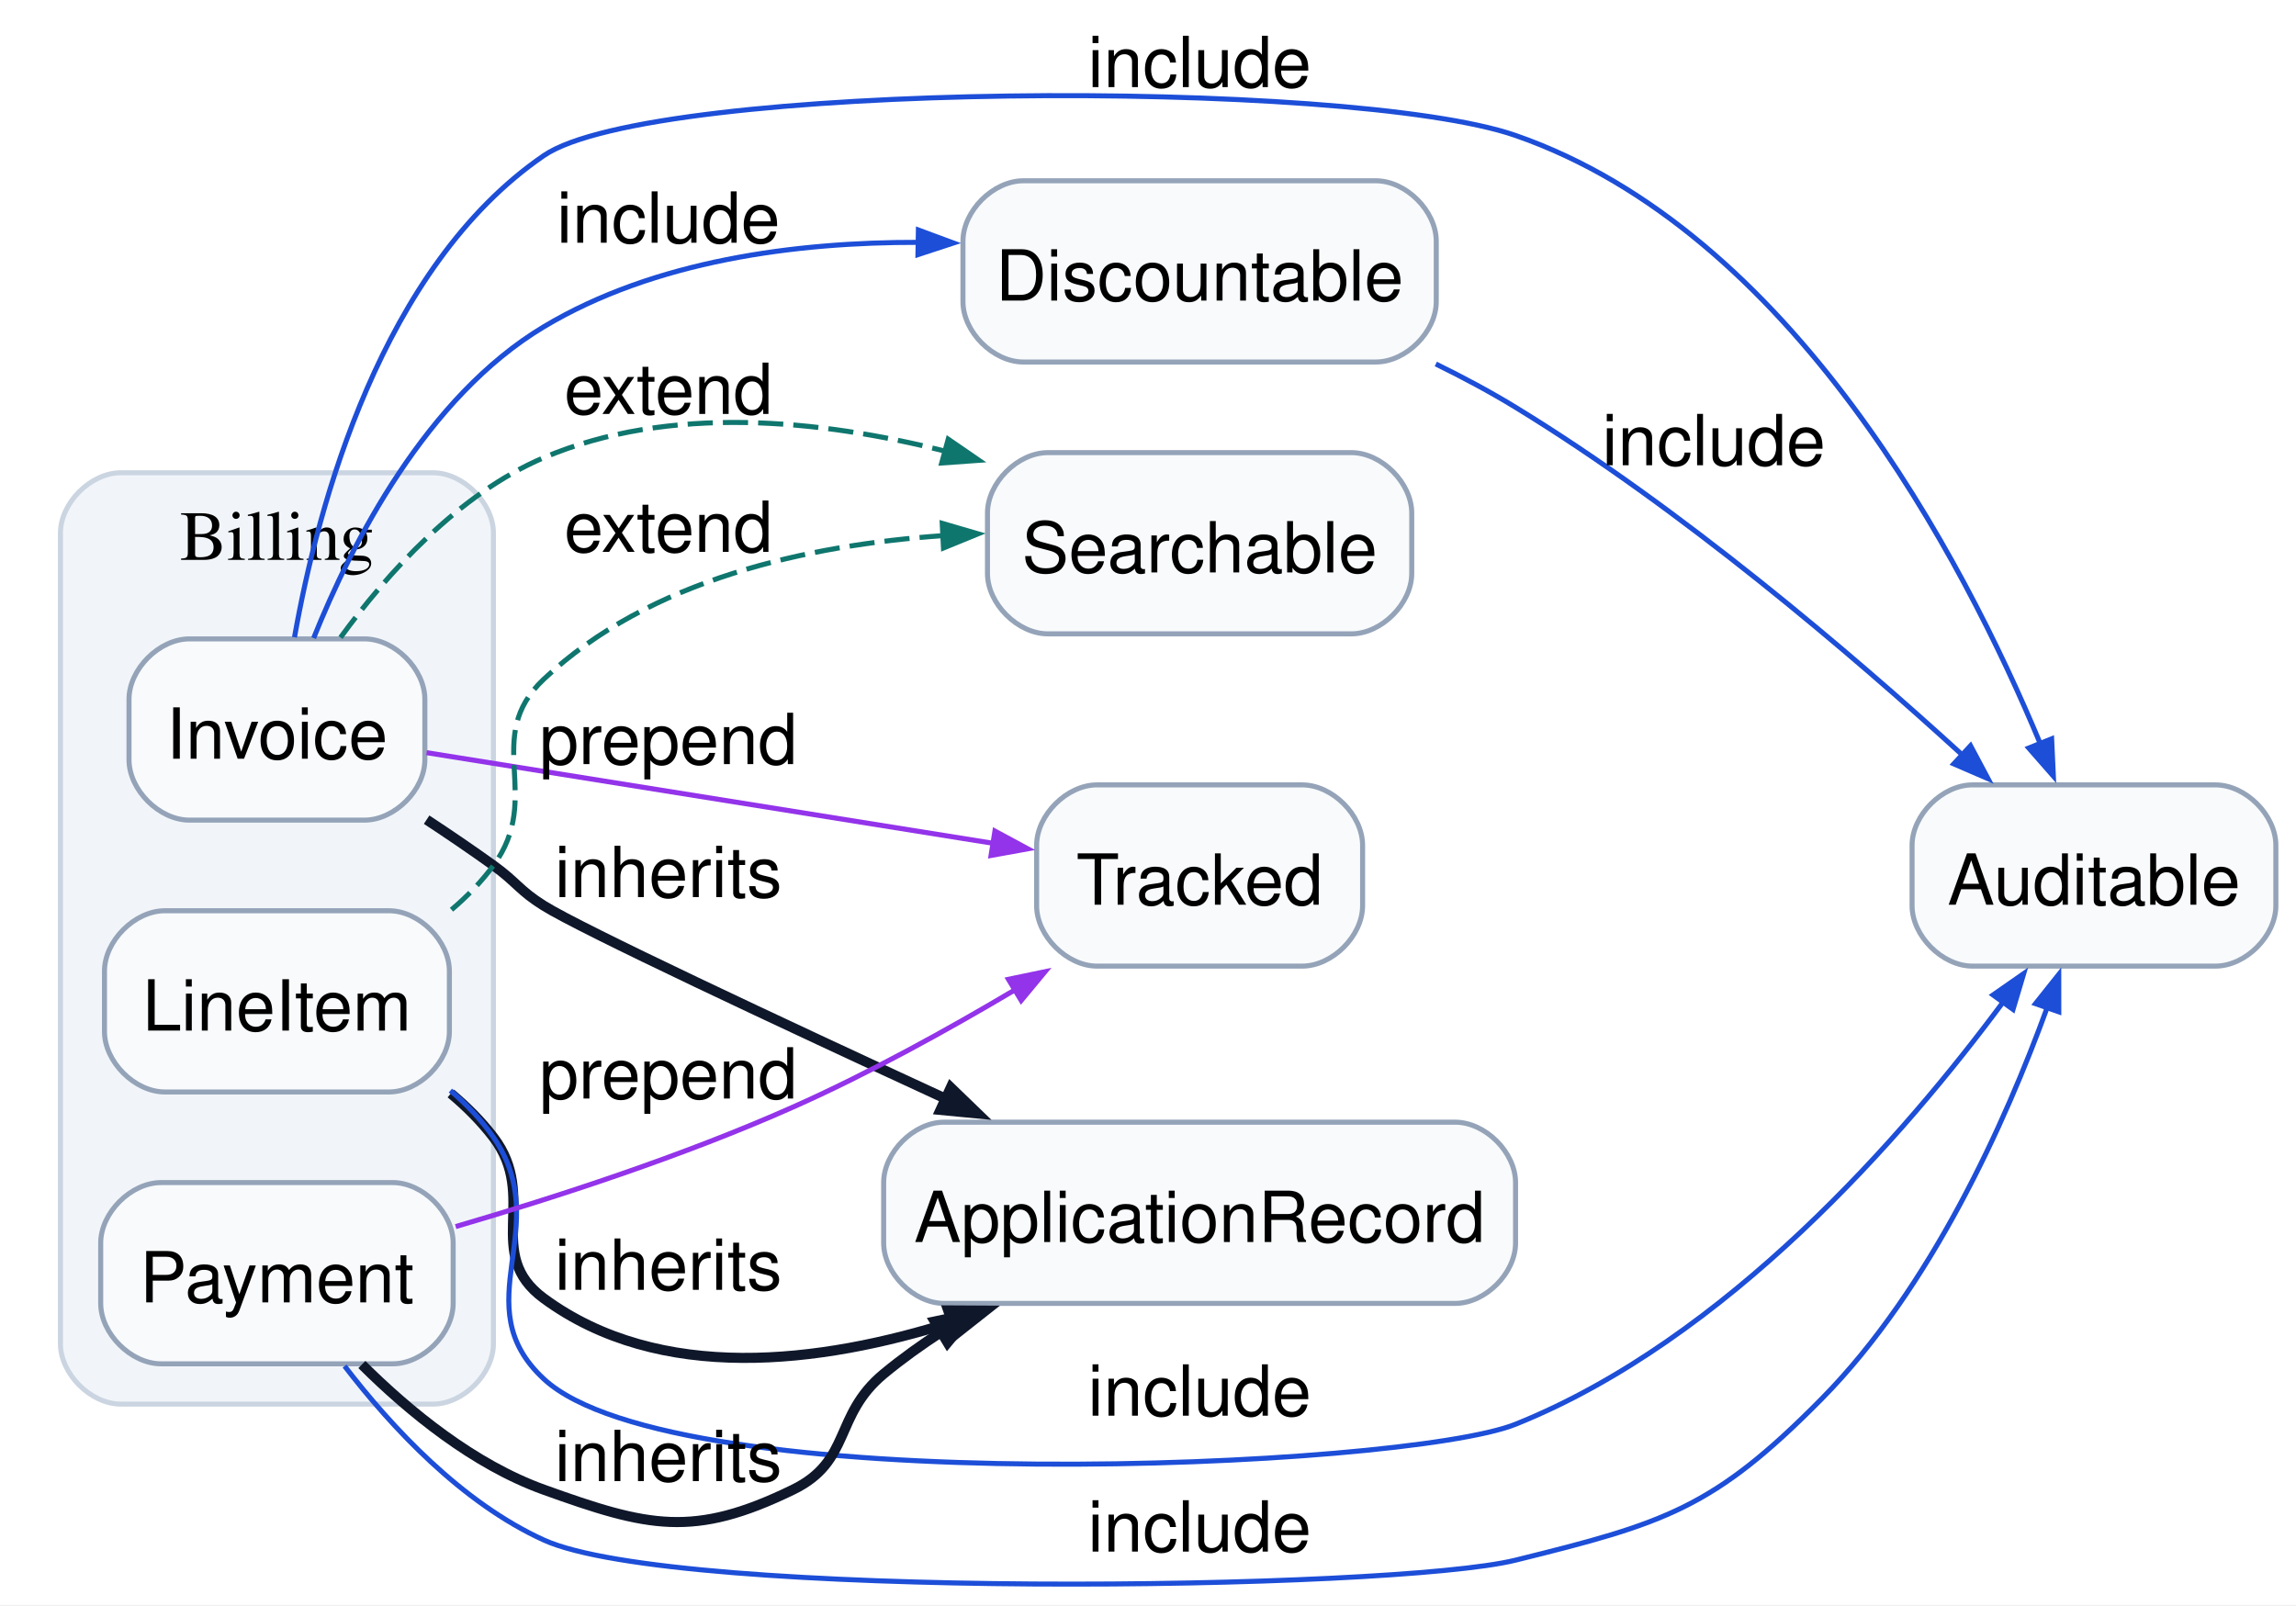
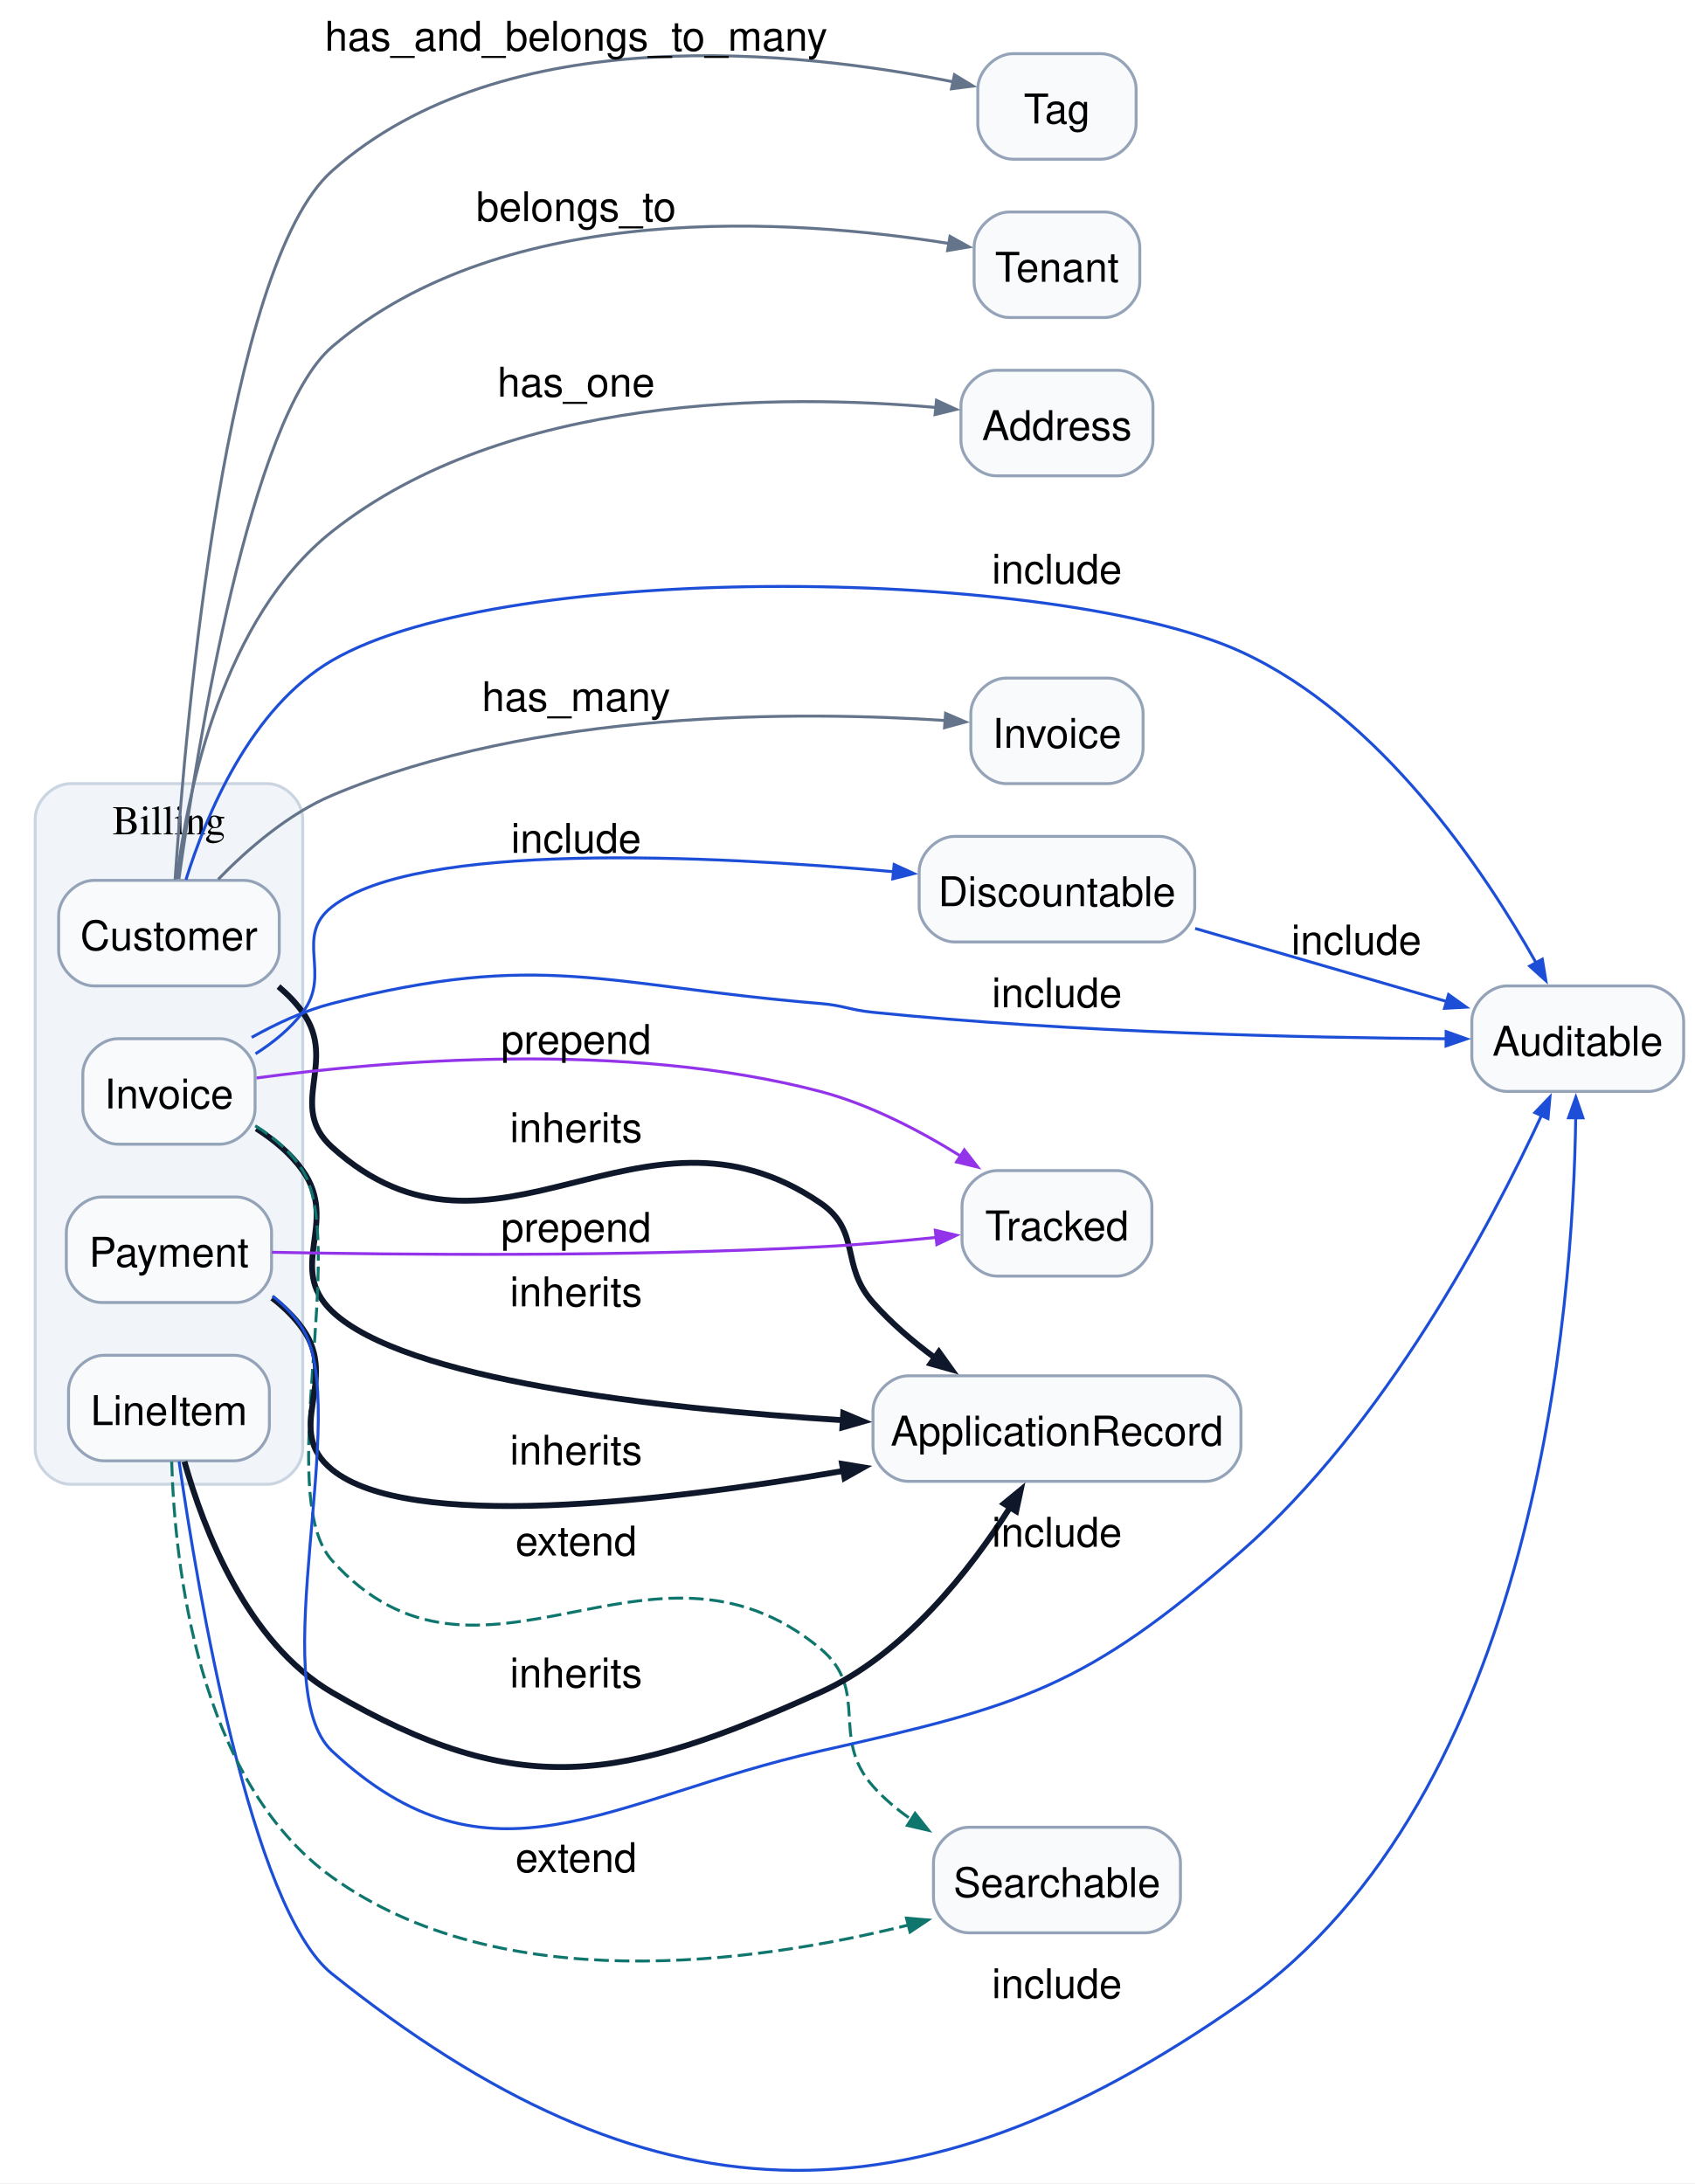
- <svg xmlns="http://www.w3.org/2000/svg" width="456pt" height="319pt" viewBox="0.00 0.00 456.00 319.00">
-   <g id="graph0" class="graph" transform="scale(1 1) rotate(0) translate(4 314.78)">
-     <polygon fill="white" stroke="none" points="-4,4 -4,-314.78 452,-314.78 452,4 -4,4" />
+ <svg xmlns="http://www.w3.org/2000/svg" width="578pt" height="745pt" viewBox="0.00 0.00 578.00 745.00">
+   <g id="graph0" class="graph" transform="scale(1 1) rotate(0) translate(4 740.66)">
+     <polygon fill="white" stroke="none" points="-4,4 -4,-740.66 574.25,-740.66 574.25,4 -4,4" />
    <g id="clust1" class="cluster">
-       <path fill="#f1f5f9" stroke="#cbd5e1" d="M20,-35.87C20,-35.87 82,-35.87 82,-35.87 88,-35.87 94,-41.87 94,-47.87 94,-47.87 94,-208.87 94,-208.87 94,-214.87 88,-220.87 82,-220.87 82,-220.87 20,-220.87 20,-220.87 14,-220.87 8,-214.87 8,-208.87 8,-208.87 8,-47.87 8,-47.87 8,-41.87 14,-35.87 20,-35.87" />
-       <text xml:space="preserve" text-anchor="middle" x="51" y="-203.57" font-family="Times,serif" font-size="14.00">Billing</text>
+       <path fill="#f1f5f9" stroke="#cbd5e1" d="M20,-234.35C20,-234.35 87.25,-234.35 87.25,-234.35 93.25,-234.35 99.25,-240.35 99.25,-246.35 99.25,-246.35 99.25,-461.35 99.25,-461.35 99.25,-467.35 93.25,-473.35 87.25,-473.35 87.25,-473.35 20,-473.35 20,-473.35 14,-473.35 8,-467.35 8,-461.35 8,-461.35 8,-246.35 8,-246.35 8,-240.35 14,-234.35 20,-234.35" />
+       <text xml:space="preserve" text-anchor="middle" x="53.62" y="-456.05" font-family="Times,serif" font-size="14.00">Billing</text>
    </g>
    <g id="node1" class="node">
-       <path fill="#f8fafc" stroke="#94a3b8" d="M68.38,-187.87C68.38,-187.87 33.62,-187.87 33.62,-187.87 27.63,-187.87 21.62,-181.87 21.62,-175.87 21.62,-175.87 21.62,-163.87 21.62,-163.87 21.62,-157.87 27.62,-151.87 33.62,-151.87 33.62,-151.87 68.38,-151.87 68.38,-151.87 74.38,-151.87 80.38,-157.87 80.38,-163.87 80.38,-163.87 80.38,-175.87 80.38,-175.87 80.38,-181.87 74.38,-187.87 68.38,-187.87" />
-       <text xml:space="preserve" text-anchor="middle" x="51" y="-164.07" font-family="Helvetica,sans-Serif" font-size="14.00">Invoice</text>
+       <path fill="#f8fafc" stroke="#94a3b8" d="M79.25,-440.35C79.25,-440.35 28,-440.35 28,-440.35 22,-440.35 16,-434.35 16,-428.35 16,-428.35 16,-416.35 16,-416.35 16,-410.35 22,-404.35 28,-404.35 28,-404.35 79.25,-404.35 79.25,-404.35 85.25,-404.35 91.25,-410.35 91.25,-416.35 91.25,-416.35 91.25,-428.35 91.25,-428.35 91.25,-434.35 85.25,-440.35 79.25,-440.35" />
+       <text xml:space="preserve" text-anchor="middle" x="53.62" y="-416.55" font-family="Helvetica,sans-Serif" font-size="14.00">Customer</text>
+     </g>
+     <g id="node5" class="node">
+       <path fill="#f8fafc" stroke="#94a3b8" d="M377.25,-614.35C377.25,-614.35 335.75,-614.35 335.75,-614.35 329.75,-614.35 323.75,-608.35 323.75,-602.35 323.75,-602.35 323.75,-590.35 323.75,-590.35 323.75,-584.35 329.75,-578.35 335.75,-578.35 335.75,-578.35 377.25,-578.35 377.25,-578.35 383.25,-578.35 389.25,-584.35 389.25,-590.35 389.25,-590.35 389.25,-602.35 389.25,-602.35 389.25,-608.35 383.25,-614.35 377.25,-614.35" />
+       <text xml:space="preserve" text-anchor="middle" x="356.5" y="-590.55" font-family="Helvetica,sans-Serif" font-size="14.00">Address</text>
+     </g>
+     <g id="edge4" class="edge">
+       <path fill="none" stroke="#64748b" d="M56.27,-440.84C60,-470.84 71.93,-529.76 109.25,-559.35 168.74,-606.5 262.49,-606.37 315.5,-601.64" />
+       <polygon fill="#64748b" stroke="#64748b" points="315.41,-604.11 322.14,-601 314.93,-599.24 315.41,-604.11" />
+       <text xml:space="preserve" text-anchor="middle" x="192.5" y="-605.36" font-family="Helvetica,sans-Serif" font-size="14.00">has_one</text>
+     </g>
+     <g id="node6" class="node">
+       <path fill="#f8fafc" stroke="#94a3b8" d="M407.25,-271.35C407.25,-271.35 305.75,-271.35 305.75,-271.35 299.75,-271.35 293.75,-265.35 293.75,-259.35 293.75,-259.35 293.75,-247.35 293.75,-247.35 293.75,-241.35 299.75,-235.35 305.75,-235.35 305.75,-235.35 407.25,-235.35 407.25,-235.35 413.25,-235.35 419.25,-241.35 419.25,-247.35 419.25,-247.35 419.25,-259.35 419.25,-259.35 419.25,-265.35 413.25,-271.35 407.25,-271.35" />
+       <text xml:space="preserve" text-anchor="middle" x="356.5" y="-247.55" font-family="Helvetica,sans-Serif" font-size="14.00">ApplicationRecord</text>
+     </g>
+     <g id="edge1" class="edge">
+       <path fill="none" stroke="#0f172a" stroke-width="2" d="M90.98,-404.13C94.1,-401.51 96.93,-398.59 99.25,-395.35 111.41,-378.32 93.73,-363.38 109.25,-349.35 164.49,-299.39 214.23,-372.32 275.75,-330.35 289.87,-320.71 282.42,-309.15 293.75,-296.35 299.86,-289.45 307.28,-283.09 314.84,-277.5" />
+       <polygon fill="#0f172a" stroke="#0f172a" stroke-width="2" points="316.24,-279.51 320.55,-273.48 313.42,-275.5 316.24,-279.51" />
+       <text xml:space="preserve" text-anchor="middle" x="192.5" y="-351.05" font-family="Helvetica,sans-Serif" font-size="14.00">inherits</text>
+     </g>
+     <g id="node7" class="node">
+       <path fill="#f8fafc" stroke="#94a3b8" d="M558.25,-404.35C558.25,-404.35 510,-404.35 510,-404.35 504,-404.35 498,-398.35 498,-392.35 498,-392.35 498,-380.35 498,-380.35 498,-374.35 504,-368.35 510,-368.35 510,-368.35 558.25,-368.35 558.25,-368.35 564.25,-368.35 570.25,-374.35 570.25,-380.35 570.25,-380.35 570.25,-392.35 570.25,-392.35 570.25,-398.35 564.25,-404.35 558.25,-404.35" />
+       <text xml:space="preserve" text-anchor="middle" x="534.12" y="-380.55" font-family="Helvetica,sans-Serif" font-size="14.00">Auditable</text>
+     </g>
+     <g id="edge2" class="edge">
+       <path fill="none" stroke="#1d4ed8" d="M59.42,-440.57C66.33,-462.72 81.43,-499.12 109.25,-515.35 168.76,-550.05 356.61,-547.03 419.25,-518.35 466.89,-496.53 502.17,-443.85 520.03,-412.03" />
+       <polygon fill="#1d4ed8" stroke="#1d4ed8" points="522.04,-413.45 523.25,-406.14 517.74,-411.1 522.04,-413.45" />
+       <text xml:space="preserve" text-anchor="middle" x="356.5" y="-541.57" font-family="Helvetica,sans-Serif" font-size="14.00">include</text>
+     </g>
+     <g id="node9" class="node">
+       <path fill="#f8fafc" stroke="#94a3b8" d="M373.88,-509.35C373.88,-509.35 339.12,-509.35 339.12,-509.35 333.12,-509.35 327.12,-503.35 327.12,-497.35 327.12,-497.35 327.12,-485.35 327.12,-485.35 327.12,-479.35 333.12,-473.35 339.12,-473.35 339.12,-473.35 373.88,-473.35 373.88,-473.35 379.88,-473.35 385.88,-479.35 385.88,-485.35 385.88,-485.35 385.88,-497.35 385.88,-497.35 385.88,-503.35 379.88,-509.35 373.88,-509.35" />
+       <text xml:space="preserve" text-anchor="middle" x="356.5" y="-485.55" font-family="Helvetica,sans-Serif" font-size="14.00">Invoice</text>
+     </g>
+     <g id="edge3" class="edge">
+       <path fill="none" stroke="#64748b" d="M70.41,-440.69C80.42,-450.99 94.27,-463.01 109.25,-469.35 178.77,-498.72 268.96,-498.12 318.63,-494.87" />
+       <polygon fill="#64748b" stroke="#64748b" points="318.51,-497.33 325.32,-494.39 318.16,-492.44 318.51,-497.33" />
+       <text xml:space="preserve" text-anchor="middle" x="192.5" y="-498.08" font-family="Helvetica,sans-Serif" font-size="14.00">has_many</text>
+     </g>
+     <g id="node11" class="node">
+       <path fill="#f8fafc" stroke="#94a3b8" d="M371.5,-722.35C371.5,-722.35 341.5,-722.35 341.5,-722.35 335.5,-722.35 329.5,-716.35 329.5,-710.35 329.5,-710.35 329.5,-698.35 329.5,-698.35 329.5,-692.35 335.5,-686.35 341.5,-686.35 341.5,-686.35 371.5,-686.35 371.5,-686.35 377.5,-686.35 383.5,-692.35 383.5,-698.35 383.5,-698.35 383.5,-710.35 383.5,-710.35 383.5,-716.35 377.5,-722.35 371.5,-722.35" />
+       <text xml:space="preserve" text-anchor="middle" x="356.5" y="-698.55" font-family="Helvetica,sans-Serif" font-size="14.00">Tag</text>
+     </g>
+     <g id="edge6" class="edge">
+       <path fill="none" stroke="#64748b" d="M55.72,-440.63C59.35,-494.36 72.87,-650.02 109.25,-682.35 168.03,-734.57 268.79,-723.32 321.34,-712.69" />
+       <polygon fill="#64748b" stroke="#64748b" points="321.53,-715.16 327.87,-711.31 320.52,-710.36 321.53,-715.16" />
+       <text xml:space="preserve" text-anchor="middle" x="192.5" y="-723.36" font-family="Helvetica,sans-Serif" font-size="14.00">has_and_belongs_to_many</text>
+     </g>
+     <g id="node12" class="node">
+       <path fill="#f8fafc" stroke="#94a3b8" d="M372.75,-668.35C372.75,-668.35 340.25,-668.35 340.25,-668.35 334.25,-668.35 328.25,-662.35 328.25,-656.35 328.25,-656.35 328.25,-644.35 328.25,-644.35 328.25,-638.35 334.25,-632.35 340.25,-632.35 340.25,-632.35 372.75,-632.35 372.75,-632.35 378.75,-632.35 384.75,-638.35 384.75,-644.35 384.75,-644.35 384.75,-656.35 384.75,-656.35 384.75,-662.35 378.75,-668.35 372.75,-668.35" />
+       <text xml:space="preserve" text-anchor="middle" x="356.5" y="-644.55" font-family="Helvetica,sans-Serif" font-size="14.00">Tenant</text>
+     </g>
+     <g id="edge5" class="edge">
+       <path fill="none" stroke="#64748b" d="M57.02,-440.79C63.24,-485.64 81.38,-598.45 109.25,-622.35 168.35,-673.01 266.91,-666.05 319.64,-657.61" />
+       <polygon fill="#64748b" stroke="#64748b" points="320.02,-660.03 326.51,-656.44 319.2,-655.19 320.02,-660.03" />
+       <text xml:space="preserve" text-anchor="middle" x="192.5" y="-665.22" font-family="Helvetica,sans-Serif" font-size="14.00">belongs_to</text>
+     </g>
+     <g id="node2" class="node">
+       <path fill="#f8fafc" stroke="#94a3b8" d="M71,-386.35C71,-386.35 36.25,-386.35 36.25,-386.35 30.25,-386.35 24.25,-380.35 24.25,-374.35 24.25,-374.35 24.25,-362.35 24.25,-362.35 24.25,-356.35 30.25,-350.35 36.25,-350.35 36.25,-350.35 71,-350.35 71,-350.35 77,-350.35 83,-356.35 83,-362.35 83,-362.35 83,-374.35 83,-374.35 83,-380.35 77,-386.35 71,-386.35" />
+       <text xml:space="preserve" text-anchor="middle" x="53.62" y="-362.55" font-family="Helvetica,sans-Serif" font-size="14.00">Invoice</text>
+     </g>
+     <g id="edge7" class="edge">
+       <path fill="none" stroke="#0f172a" stroke-width="2" d="M83.43,-355.7C89.43,-351.87 95.17,-347.11 99.25,-341.35 111.84,-323.56 93.5,-308.41 109.25,-293.35 133.69,-269.97 219.93,-260.23 283.49,-256.19" />
+       <polygon fill="#0f172a" stroke="#0f172a" stroke-width="2" points="283.62,-258.63 290.46,-255.77 283.32,-253.74 283.62,-258.63" />
+       <text xml:space="preserve" text-anchor="middle" x="192.5" y="-295.05" font-family="Helvetica,sans-Serif" font-size="14.00">inherits</text>
+     </g>
+     <g id="edge8" class="edge">
+       <path fill="none" stroke="#1d4ed8" d="M81.84,-386.78C90.27,-391.5 99.82,-395.93 109.25,-398.35 180.93,-416.73 202,-404.45 275.75,-398.35 283.83,-397.68 285.68,-396.17 293.75,-395.35 361.86,-388.42 441.35,-386.68 489.43,-386.32" />
+       <polygon fill="#1d4ed8" stroke="#1d4ed8" points="489.24,-388.77 496.23,-386.28 489.21,-383.87 489.24,-388.77" />
+       <text xml:space="preserve" text-anchor="middle" x="356.5" y="-397.05" font-family="Helvetica,sans-Serif" font-size="14.00">include</text>
+     </g>
+     <g id="node8" class="node">
+       <path fill="#f8fafc" stroke="#94a3b8" d="M391.5,-455.35C391.5,-455.35 321.5,-455.35 321.5,-455.35 315.5,-455.35 309.5,-449.35 309.5,-443.35 309.5,-443.35 309.5,-431.35 309.5,-431.35 309.5,-425.35 315.5,-419.35 321.5,-419.35 321.5,-419.35 391.5,-419.35 391.5,-419.35 397.5,-419.35 403.5,-425.35 403.5,-431.35 403.5,-431.35 403.5,-443.35 403.5,-443.35 403.5,-449.35 397.5,-455.35 391.5,-455.35" />
+       <text xml:space="preserve" text-anchor="middle" x="356.5" y="-431.55" font-family="Helvetica,sans-Serif" font-size="14.00">Discountable</text>
+     </g>
+     <g id="edge9" class="edge">
+       <path fill="none" stroke="#1d4ed8" d="M83.16,-381.19C89.17,-385.01 94.98,-389.72 99.25,-395.35 109.28,-408.58 96.15,-421.14 109.25,-431.35 137.98,-453.74 237.51,-448.99 300.9,-443.3" />
+       <polygon fill="#1d4ed8" stroke="#1d4ed8" points="300.96,-445.75 307.7,-442.67 300.51,-440.88 300.96,-445.75" />
+       <text xml:space="preserve" text-anchor="middle" x="192.5" y="-449.73" font-family="Helvetica,sans-Serif" font-size="14.00">include</text>
+     </g>
+     <g id="node10" class="node">
+       <path fill="#f8fafc" stroke="#94a3b8" d="M386.62,-117.35C386.62,-117.35 326.38,-117.35 326.38,-117.35 320.38,-117.35 314.38,-111.35 314.38,-105.35 314.38,-105.35 314.38,-93.35 314.38,-93.35 314.38,-87.35 320.38,-81.35 326.38,-81.35 326.38,-81.35 386.62,-81.35 386.62,-81.35 392.62,-81.35 398.62,-87.35 398.62,-93.35 398.62,-93.35 398.62,-105.35 398.62,-105.35 398.62,-111.35 392.62,-117.35 386.62,-117.35" />
+       <text xml:space="preserve" text-anchor="middle" x="356.5" y="-93.55" font-family="Helvetica,sans-Serif" font-size="14.00">Searchable</text>
+     </g>
+     <g id="edge11" class="edge">
+       <path fill="none" stroke="#0f766e" stroke-dasharray="5,2" d="M83.06,-356.65C89.39,-352.72 95.36,-347.67 99.25,-341.35 114.76,-316.09 89.4,-230.36 109.25,-208.35 159.6,-152.5 217.84,-226.3 275.75,-178.35 292.98,-164.08 278.85,-148.03 293.75,-131.35 297.53,-127.11 302.01,-123.35 306.8,-120.04" />
+       <polygon fill="#0f766e" stroke="#0f766e" points="308.1,-122.11 312.71,-116.3 305.49,-117.97 308.1,-122.11" />
+       <text xml:space="preserve" text-anchor="middle" x="192.5" y="-210.05" font-family="Helvetica,sans-Serif" font-size="14.00">extend</text>
+     </g>
+     <g id="node13" class="node">
+       <path fill="#f8fafc" stroke="#94a3b8" d="M376.88,-341.35C376.88,-341.35 336.12,-341.35 336.12,-341.35 330.12,-341.35 324.12,-335.35 324.12,-329.35 324.12,-329.35 324.12,-317.35 324.12,-317.35 324.12,-311.35 330.12,-305.35 336.12,-305.35 336.12,-305.35 376.88,-305.35 376.88,-305.35 382.88,-305.35 388.88,-311.35 388.88,-317.35 388.88,-317.35 388.88,-329.35 388.88,-329.35 388.88,-335.35 382.88,-341.35 376.88,-341.35" />
+       <text xml:space="preserve" text-anchor="middle" x="356.5" y="-317.55" font-family="Helvetica,sans-Serif" font-size="14.00">Tracked</text>
+     </g>
+     <g id="edge10" class="edge">
+       <path fill="none" stroke="#9333ea" d="M83.49,-372.94C126.29,-378.73 208.73,-385.95 275.75,-368.35 292.64,-363.91 309.72,-354.99 323.72,-346.26" />
+       <polygon fill="#9333ea" stroke="#9333ea" points="324.91,-348.41 329.46,-342.55 322.25,-344.29 324.91,-348.41" />
+       <text xml:space="preserve" text-anchor="middle" x="192.5" y="-381.14" font-family="Helvetica,sans-Serif" font-size="14.00">prepend</text>
+     </g>
+     <g id="node3" class="node">
+       <path fill="#f8fafc" stroke="#94a3b8" d="M75.88,-278.35C75.88,-278.35 31.38,-278.35 31.38,-278.35 25.38,-278.35 19.38,-272.35 19.38,-266.35 19.38,-266.35 19.38,-254.35 19.38,-254.35 19.38,-248.35 25.38,-242.35 31.38,-242.35 31.38,-242.35 75.88,-242.35 75.88,-242.35 81.88,-242.35 87.88,-248.35 87.88,-254.35 87.88,-254.35 87.88,-266.35 87.88,-266.35 87.88,-272.35 81.88,-278.35 75.88,-278.35" />
+       <text xml:space="preserve" text-anchor="middle" x="53.62" y="-254.55" font-family="Helvetica,sans-Serif" font-size="14.00">LineItem</text>
+     </g>
+     <g id="edge12" class="edge">
+       <path fill="none" stroke="#0f172a" stroke-width="2" d="M58.91,-242.09C65.42,-219.03 80.22,-180.32 109.25,-163.35 173.14,-126 208.27,-132.98 275.75,-163.35 304.36,-176.22 326.87,-205 340.57,-226.57" />
+       <polygon fill="#0f172a" stroke="#0f172a" stroke-width="2" points="338.41,-227.73 344.15,-232.43 342.59,-225.18 338.41,-227.73" />
+       <text xml:space="preserve" text-anchor="middle" x="192.5" y="-165.05" font-family="Helvetica,sans-Serif" font-size="14.00">inherits</text>
+     </g>
+     <g id="edge13" class="edge">
+       <path fill="none" stroke="#1d4ed8" d="M57.08,-242.12C63.38,-198.38 81.58,-89.47 109.25,-67.35 216.91,18.75 306.34,21.73 419.25,-57.35 520.17,-128.02 532.57,-294.75 533.44,-359.75" />
+       <polygon fill="#1d4ed8" stroke="#1d4ed8" points="530.99,-359.37 533.48,-366.35 535.89,-359.34 530.99,-359.37" />
+       <text xml:space="preserve" text-anchor="middle" x="356.5" y="-59.05" font-family="Helvetica,sans-Serif" font-size="14.00">include</text>
+     </g>
+     <g id="edge14" class="edge">
+       <path fill="none" stroke="#0f766e" stroke-dasharray="5,2" d="M54.56,-242.05C55.56,-207.55 63.24,-133.4 109.25,-100.35 166.55,-59.18 252.31,-70.68 306.02,-84.04" />
+       <polygon fill="#0f766e" stroke="#0f766e" points="305.17,-86.35 312.56,-85.73 306.4,-81.61 305.17,-86.35" />
+       <text xml:space="preserve" text-anchor="middle" x="192.5" y="-102.05" font-family="Helvetica,sans-Serif" font-size="14.00">extend</text>
    </g>
    <g id="node4" class="node">
-       <path fill="#f8fafc" stroke="#94a3b8" d="M285,-91.87C285,-91.87 183.5,-91.87 183.5,-91.87 177.5,-91.87 171.5,-85.87 171.5,-79.87 171.5,-79.87 171.5,-67.87 171.5,-67.87 171.5,-61.87 177.5,-55.87 183.5,-55.87 183.5,-55.87 285,-55.87 285,-55.87 291,-55.87 297,-61.87 297,-67.87 297,-67.87 297,-79.87 297,-79.87 297,-85.87 291,-91.87 285,-91.87" />
-       <text xml:space="preserve" text-anchor="middle" x="234.25" y="-68.07" font-family="Helvetica,sans-Serif" font-size="14.00">ApplicationRecord</text>
+       <path fill="#f8fafc" stroke="#94a3b8" d="M76.62,-332.35C76.62,-332.35 30.63,-332.35 30.63,-332.35 24.63,-332.35 18.62,-326.35 18.62,-320.35 18.62,-320.35 18.62,-308.35 18.62,-308.35 18.62,-302.35 24.62,-296.35 30.62,-296.35 30.62,-296.35 76.62,-296.35 76.62,-296.35 82.62,-296.35 88.62,-302.35 88.62,-308.35 88.62,-308.35 88.62,-320.35 88.62,-320.35 88.62,-326.35 82.62,-332.35 76.62,-332.35" />
+       <text xml:space="preserve" text-anchor="middle" x="53.62" y="-308.55" font-family="Helvetica,sans-Serif" font-size="14.00">Payment</text>
    </g>
-     <g id="edge1" class="edge">
-       <path fill="none" stroke="#0f172a" stroke-width="2" d="M80.73,-151.96C85.23,-149 89.78,-145.9 94,-142.87 98.62,-139.54 99.17,-137.88 104,-134.87 111.51,-130.18 150.83,-111.75 184.15,-96.37" />
-       <polygon fill="#0f172a" stroke="#0f172a" stroke-width="2" points="184.83,-98.75 190.17,-93.59 182.78,-94.3 184.83,-98.75" />
-       <text xml:space="preserve" text-anchor="middle" x="128.75" y="-136.57" font-family="Helvetica,sans-Serif" font-size="14.00">inherits</text>
+     <g id="edge15" class="edge">
+       <path fill="none" stroke="#0f172a" stroke-width="2" d="M88.85,-297.9C92.81,-294.84 96.42,-291.34 99.25,-287.35 111.84,-269.56 92.34,-253.09 109.25,-239.35 135.16,-218.27 220.93,-228.08 283.98,-238.96" />
+       <polygon fill="#0f172a" stroke="#0f172a" stroke-width="2" points="283.2,-241.31 290.52,-240.11 284.06,-236.48 283.2,-241.31" />
+       <text xml:space="preserve" text-anchor="middle" x="192.5" y="-241.05" font-family="Helvetica,sans-Serif" font-size="14.00">inherits</text>
    </g>
-     <g id="node5" class="node">
-       <path fill="#f8fafc" stroke="#94a3b8" d="M436,-158.87C436,-158.87 387.75,-158.87 387.75,-158.87 381.75,-158.87 375.75,-152.87 375.75,-146.87 375.75,-146.87 375.75,-134.87 375.75,-134.87 375.75,-128.87 381.75,-122.87 387.75,-122.87 387.75,-122.87 436,-122.87 436,-122.87 442,-122.87 448,-128.87 448,-134.87 448,-134.87 448,-146.87 448,-146.87 448,-152.87 442,-158.87 436,-158.87" />
-       <text xml:space="preserve" text-anchor="middle" x="411.88" y="-135.07" font-family="Helvetica,sans-Serif" font-size="14.00">Auditable</text>
+     <g id="edge16" class="edge">
+       <path fill="none" stroke="#1d4ed8" d="M88.94,-298.58C92.99,-295.4 96.61,-291.67 99.25,-287.35 115.96,-259.97 85.8,-165.23 109.25,-143.35 163.36,-92.86 203.55,-127.11 275.75,-143.35 344.61,-158.83 366.11,-164.9 419.25,-211.35 468.3,-254.21 504.6,-323.14 521.88,-360.41" />
+       <polygon fill="#1d4ed8" stroke="#1d4ed8" points="519.52,-361.13 524.65,-366.48 523.98,-359.1 519.52,-361.13" />
+       <text xml:space="preserve" text-anchor="middle" x="356.5" y="-213.05" font-family="Helvetica,sans-Serif" font-size="14.00">include</text>
    </g>
-     <g id="edge2" class="edge">
-       <path fill="none" stroke="#1d4ed8" d="M54.49,-188.19C59.12,-214.36 71.71,-261.72 104,-283.87 125.58,-298.66 264.06,-299.31 297,-287.87 351.86,-268.81 385.85,-203.95 401.21,-167.06" />
-       <polygon fill="#1d4ed8" stroke="#1d4ed8" points="403.47,-168.02 403.81,-160.61 398.92,-166.19 403.47,-168.02" />
-       <text xml:space="preserve" text-anchor="middle" x="234.25" y="-297.48" font-family="Helvetica,sans-Serif" font-size="14.00">include</text>
+     <g id="edge17" class="edge">
+       <path fill="none" stroke="#9333ea" d="M88.75,-313.49C132.21,-312.63 209.62,-311.89 275.75,-315.35 288.74,-316.02 302.89,-317.28 315.61,-318.59" />
+       <polygon fill="#9333ea" stroke="#9333ea" points="315.01,-320.99 322.23,-319.3 315.53,-316.12 315.01,-320.99" />
+       <text xml:space="preserve" text-anchor="middle" x="192.5" y="-317.05" font-family="Helvetica,sans-Serif" font-size="14.00">prepend</text>
    </g>
-     <g id="node6" class="node">
-       <path fill="#f8fafc" stroke="#94a3b8" d="M269.25,-278.87C269.25,-278.87 199.25,-278.87 199.25,-278.87 193.25,-278.87 187.25,-272.87 187.25,-266.87 187.25,-266.87 187.25,-254.87 187.25,-254.87 187.25,-248.87 193.25,-242.87 199.25,-242.87 199.25,-242.87 269.25,-242.87 269.25,-242.87 275.25,-242.87 281.25,-248.87 281.25,-254.87 281.25,-254.87 281.25,-266.87 281.25,-266.87 281.25,-272.87 275.25,-278.87 269.25,-278.87" />
-       <text xml:space="preserve" text-anchor="middle" x="234.25" y="-255.07" font-family="Helvetica,sans-Serif" font-size="14.00">Discountable</text>
-     </g>
-     <g id="edge3" class="edge">
-       <path fill="none" stroke="#1d4ed8" d="M58.29,-188.03C65.91,-207 80.69,-235.91 104,-249.87 126.03,-263.06 154.09,-266.69 178.43,-266.64" />
-       <polygon fill="#1d4ed8" stroke="#1d4ed8" points="178.4,-269.09 185.35,-266.51 178.31,-264.2 178.4,-269.09" />
-       <text xml:space="preserve" text-anchor="middle" x="128.75" y="-266.57" font-family="Helvetica,sans-Serif" font-size="14.00">include</text>
-     </g>
-     <g id="node7" class="node">
-       <path fill="#f8fafc" stroke="#94a3b8" d="M264.38,-224.87C264.38,-224.87 204.12,-224.87 204.12,-224.87 198.12,-224.87 192.12,-218.87 192.12,-212.87 192.12,-212.87 192.12,-200.87 192.12,-200.87 192.12,-194.87 198.12,-188.87 204.12,-188.87 204.12,-188.87 264.38,-188.87 264.38,-188.87 270.38,-188.87 276.38,-194.87 276.38,-200.87 276.38,-200.87 276.38,-212.87 276.38,-212.87 276.38,-218.87 270.38,-224.87 264.38,-224.87" />
-       <text xml:space="preserve" text-anchor="middle" x="234.25" y="-201.07" font-family="Helvetica,sans-Serif" font-size="14.00">Searchable</text>
-     </g>
-     <g id="edge5" class="edge">
-       <path fill="none" stroke="#0f766e" stroke-dasharray="5,2" d="M63.63,-188.15C72.85,-200.81 86.99,-216.63 104,-223.87 128.98,-234.49 158.92,-231.43 183.7,-225.17" />
-       <polygon fill="#0f766e" stroke="#0f766e" points="184.32,-227.54 190.43,-223.34 183.03,-222.81 184.32,-227.54" />
-       <text xml:space="preserve" text-anchor="middle" x="128.75" y="-232.56" font-family="Helvetica,sans-Serif" font-size="14.00">extend</text>
-     </g>
-     <g id="node8" class="node">
-       <path fill="#f8fafc" stroke="#94a3b8" d="M254.62,-158.87C254.62,-158.87 213.88,-158.87 213.88,-158.87 207.88,-158.87 201.88,-152.87 201.88,-146.87 201.88,-146.87 201.88,-134.87 201.88,-134.87 201.88,-128.87 207.88,-122.87 213.88,-122.87 213.88,-122.87 254.62,-122.87 254.62,-122.87 260.62,-122.87 266.62,-128.87 266.62,-134.87 266.62,-134.87 266.62,-146.87 266.62,-146.87 266.62,-152.87 260.62,-158.87 254.62,-158.87" />
-       <text xml:space="preserve" text-anchor="middle" x="234.25" y="-135.07" font-family="Helvetica,sans-Serif" font-size="14.00">Tracked</text>
-     </g>
-     <g id="edge4" class="edge">
-       <path fill="none" stroke="#9333ea" d="M80.72,-165.27C111.09,-160.41 159.22,-152.71 193.28,-147.26" />
-       <polygon fill="#9333ea" stroke="#9333ea" points="193.6,-149.69 200.12,-146.17 192.83,-144.85 193.6,-149.69" />
-       <text xml:space="preserve" text-anchor="middle" x="128.75" y="-163" font-family="Helvetica,sans-Serif" font-size="14.00">prepend</text>
-     </g>
-     <g id="node2" class="node">
-       <path fill="#f8fafc" stroke="#94a3b8" d="M73.25,-133.87C73.25,-133.87 28.75,-133.87 28.75,-133.87 22.75,-133.87 16.75,-127.87 16.75,-121.87 16.75,-121.87 16.75,-109.87 16.75,-109.87 16.75,-103.87 22.75,-97.87 28.75,-97.87 28.75,-97.87 73.25,-97.87 73.25,-97.87 79.25,-97.87 85.25,-103.87 85.25,-109.87 85.25,-109.87 85.25,-121.87 85.25,-121.87 85.25,-127.87 79.25,-133.87 73.25,-133.87" />
-       <text xml:space="preserve" text-anchor="middle" x="51" y="-110.07" font-family="Helvetica,sans-Serif" font-size="14.00">LineItem</text>
-     </g>
-     <g id="edge6" class="edge">
-       <path fill="none" stroke="#0f172a" stroke-width="2" d="M85.54,-97.57C88.68,-94.94 91.58,-92.04 94,-88.87 103.03,-77.01 91.99,-65.69 104,-56.87 127.06,-39.91 158.88,-43.86 185.18,-52.19" />
-       <polygon fill="#0f172a" stroke="#0f172a" stroke-width="2" points="184.31,-54.48 191.73,-54.44 185.91,-49.85 184.31,-54.48" />
-       <text xml:space="preserve" text-anchor="middle" x="128.75" y="-58.57" font-family="Helvetica,sans-Serif" font-size="14.00">inherits</text>
-     </g>
-     <g id="edge7" class="edge">
-       <path fill="none" stroke="#1d4ed8" d="M85.45,-98.15C88.69,-95.39 91.64,-92.29 94,-88.87 106.35,-70.91 88.04,-55.7 104,-40.87 130.03,-16.66 274.82,-22.96 297,-31.87 338.96,-48.71 374.2,-89.22 393.91,-115.83" />
-       <polygon fill="#1d4ed8" stroke="#1d4ed8" points="391.83,-117.14 397.92,-121.38 395.8,-114.27 391.83,-117.14" />
-       <text xml:space="preserve" text-anchor="middle" x="234.25" y="-33.57" font-family="Helvetica,sans-Serif" font-size="14.00">include</text>
-     </g>
-     <g id="edge8" class="edge">
-       <path fill="none" stroke="#0f766e" stroke-dasharray="5,2" d="M85.67,-134.07C88.78,-136.71 91.65,-139.65 94,-142.87 104.06,-156.61 91.61,-168.18 104,-179.87 124.99,-199.67 156.58,-206.53 183.28,-208.38" />
-       <polygon fill="#0f766e" stroke="#0f766e" points="183.13,-210.82 190.25,-208.74 183.38,-205.93 183.13,-210.82" />
-       <text xml:space="preserve" text-anchor="middle" x="128.75" y="-205.16" font-family="Helvetica,sans-Serif" font-size="14.00">extend</text>
-     </g>
-     <g id="node3" class="node">
-       <path fill="#f8fafc" stroke="#94a3b8" d="M74,-79.87C74,-79.87 28,-79.87 28,-79.87 22,-79.87 16,-73.87 16,-67.87 16,-67.87 16,-55.87 16,-55.87 16,-49.87 22,-43.87 28,-43.87 28,-43.87 74,-43.87 74,-43.87 80,-43.87 86,-49.87 86,-55.87 86,-55.87 86,-67.87 86,-67.87 86,-73.87 80,-79.87 74,-79.87" />
-       <text xml:space="preserve" text-anchor="middle" x="51" y="-56.07" font-family="Helvetica,sans-Serif" font-size="14.00">Payment</text>
-     </g>
-     <g id="edge9" class="edge">
-       <path fill="none" stroke="#0f172a" stroke-width="2" d="M67.87,-43.73C77.3,-34.36 90.11,-23.86 104,-18.87 124.7,-11.42 133.72,-9.23 153.5,-18.87 165.17,-24.55 161.51,-33.58 171.5,-41.87 175.09,-44.84 179,-47.65 183.05,-50.27" />
-       <polygon fill="#0f172a" stroke="#0f172a" stroke-width="2" points="181.66,-52.29 188.92,-53.81 184.19,-48.09 181.66,-52.29" />
-       <text xml:space="preserve" text-anchor="middle" x="128.75" y="-20.57" font-family="Helvetica,sans-Serif" font-size="14.00">inherits</text>
-     </g>
-     <g id="edge10" class="edge">
-       <path fill="none" stroke="#1d4ed8" d="M64.44,-43.42C73.76,-31.27 87.69,-16.29 104,-8.87 130.14,3.03 272.52,1.19 297,-4.87 326.62,-12.19 336.31,-15.15 357.75,-36.87 379.57,-58.96 394.3,-91.86 402.61,-114.71" />
-       <polygon fill="#1d4ed8" stroke="#1d4ed8" points="400.26,-115.41 404.88,-121.21 404.89,-113.79 400.26,-115.41" />
-       <text xml:space="preserve" text-anchor="middle" x="234.25" y="-6.57" font-family="Helvetica,sans-Serif" font-size="14.00">include</text>
-     </g>
-     <g id="edge11" class="edge">
-       <path fill="none" stroke="#9333ea" d="M86.5,-71.13C106.46,-76.97 131.83,-85.22 153.5,-94.87 168.41,-101.5 184.11,-110.16 197.6,-118.17" />
-       <polygon fill="#9333ea" stroke="#9333ea" points="196.29,-120.25 203.55,-121.76 198.82,-116.05 196.29,-120.25" />
-       <text xml:space="preserve" text-anchor="middle" x="128.75" y="-96.57" font-family="Helvetica,sans-Serif" font-size="14.00">prepend</text>
-     </g>
-     <g id="edge12" class="edge">
-       <path fill="none" stroke="#1d4ed8" d="M281.16,-242.48C286.61,-239.81 292.01,-236.92 297,-233.87 329.91,-213.76 363.64,-184.99 385.76,-164.79" />
-       <polygon fill="#1d4ed8" stroke="#1d4ed8" points="387.36,-166.65 390.84,-160.1 384.03,-163.04 387.36,-166.65" />
-       <text xml:space="preserve" text-anchor="middle" x="336.38" y="-222.37" font-family="Helvetica,sans-Serif" font-size="14.00">include</text>
+     <g id="edge18" class="edge">
+       <path fill="none" stroke="#1d4ed8" d="M403.64,-423.95C430.26,-416.22 463.53,-406.56 489.68,-398.96" />
+       <polygon fill="#1d4ed8" stroke="#1d4ed8" points="490.06,-401.4 496.09,-397.1 488.69,-396.7 490.06,-401.4" />
+       <text xml:space="preserve" text-anchor="middle" x="458.62" y="-415.07" font-family="Helvetica,sans-Serif" font-size="14.00">include</text>
    </g>
  </g>
</svg>
